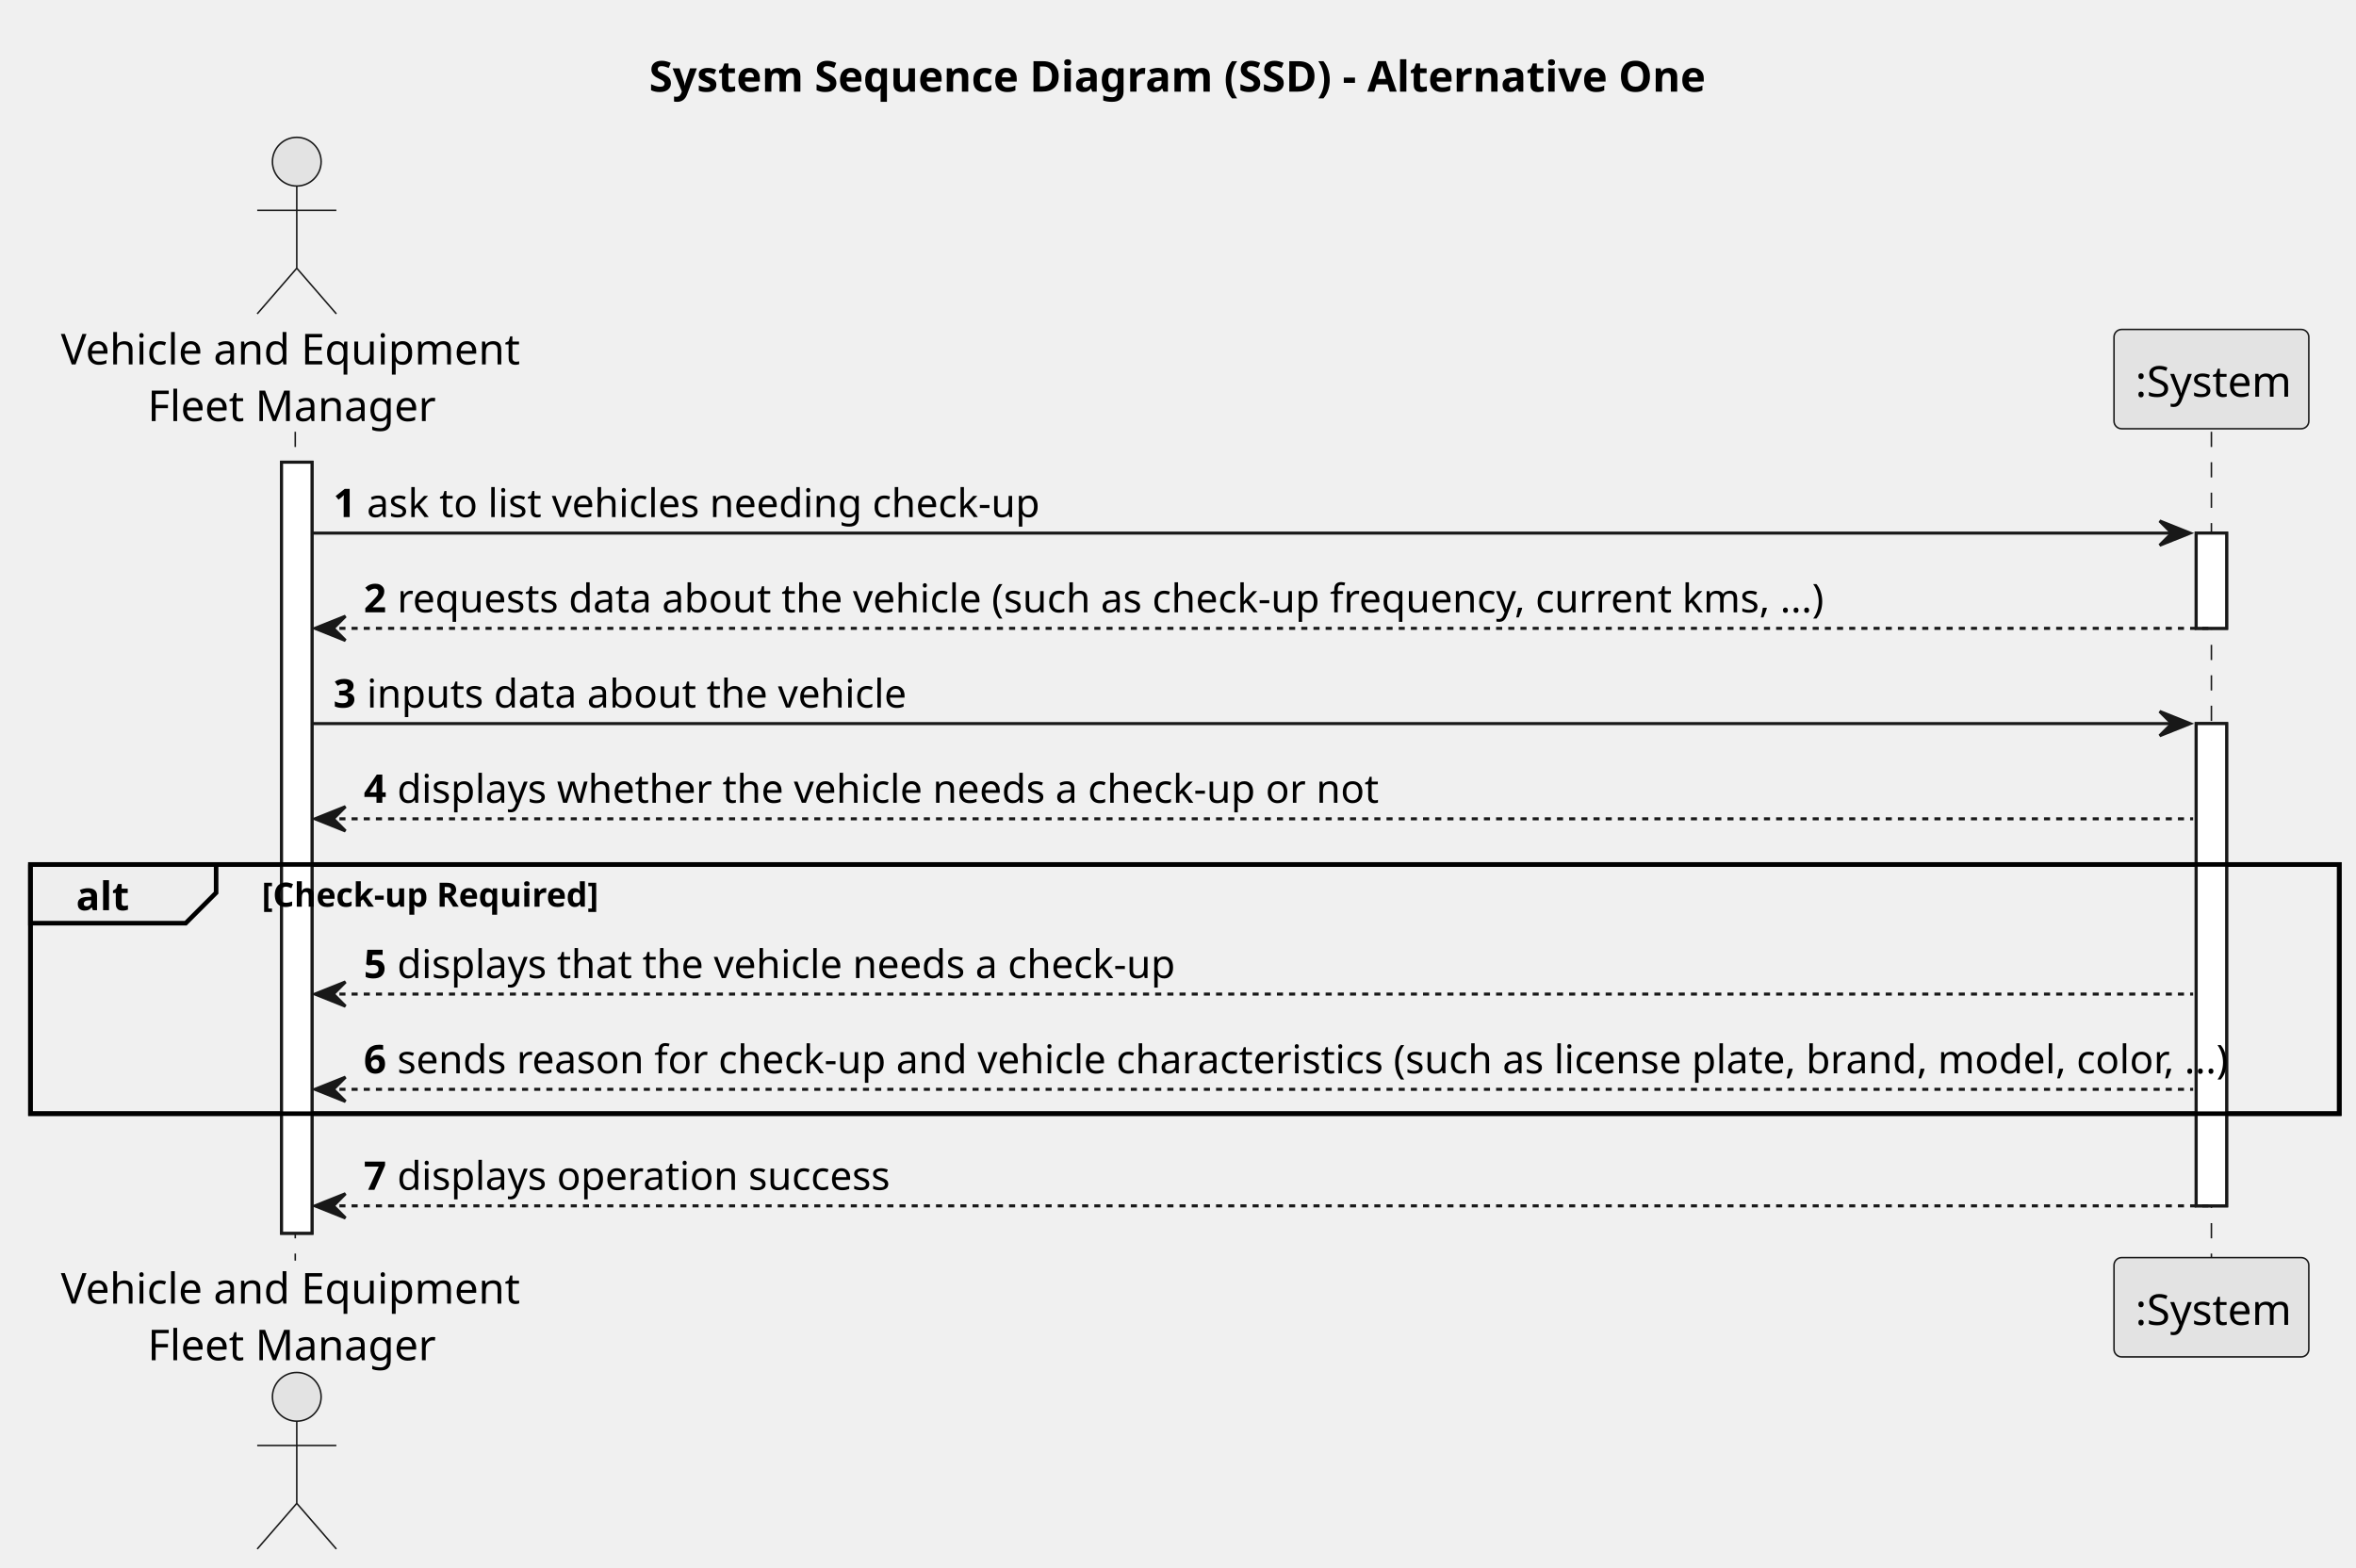
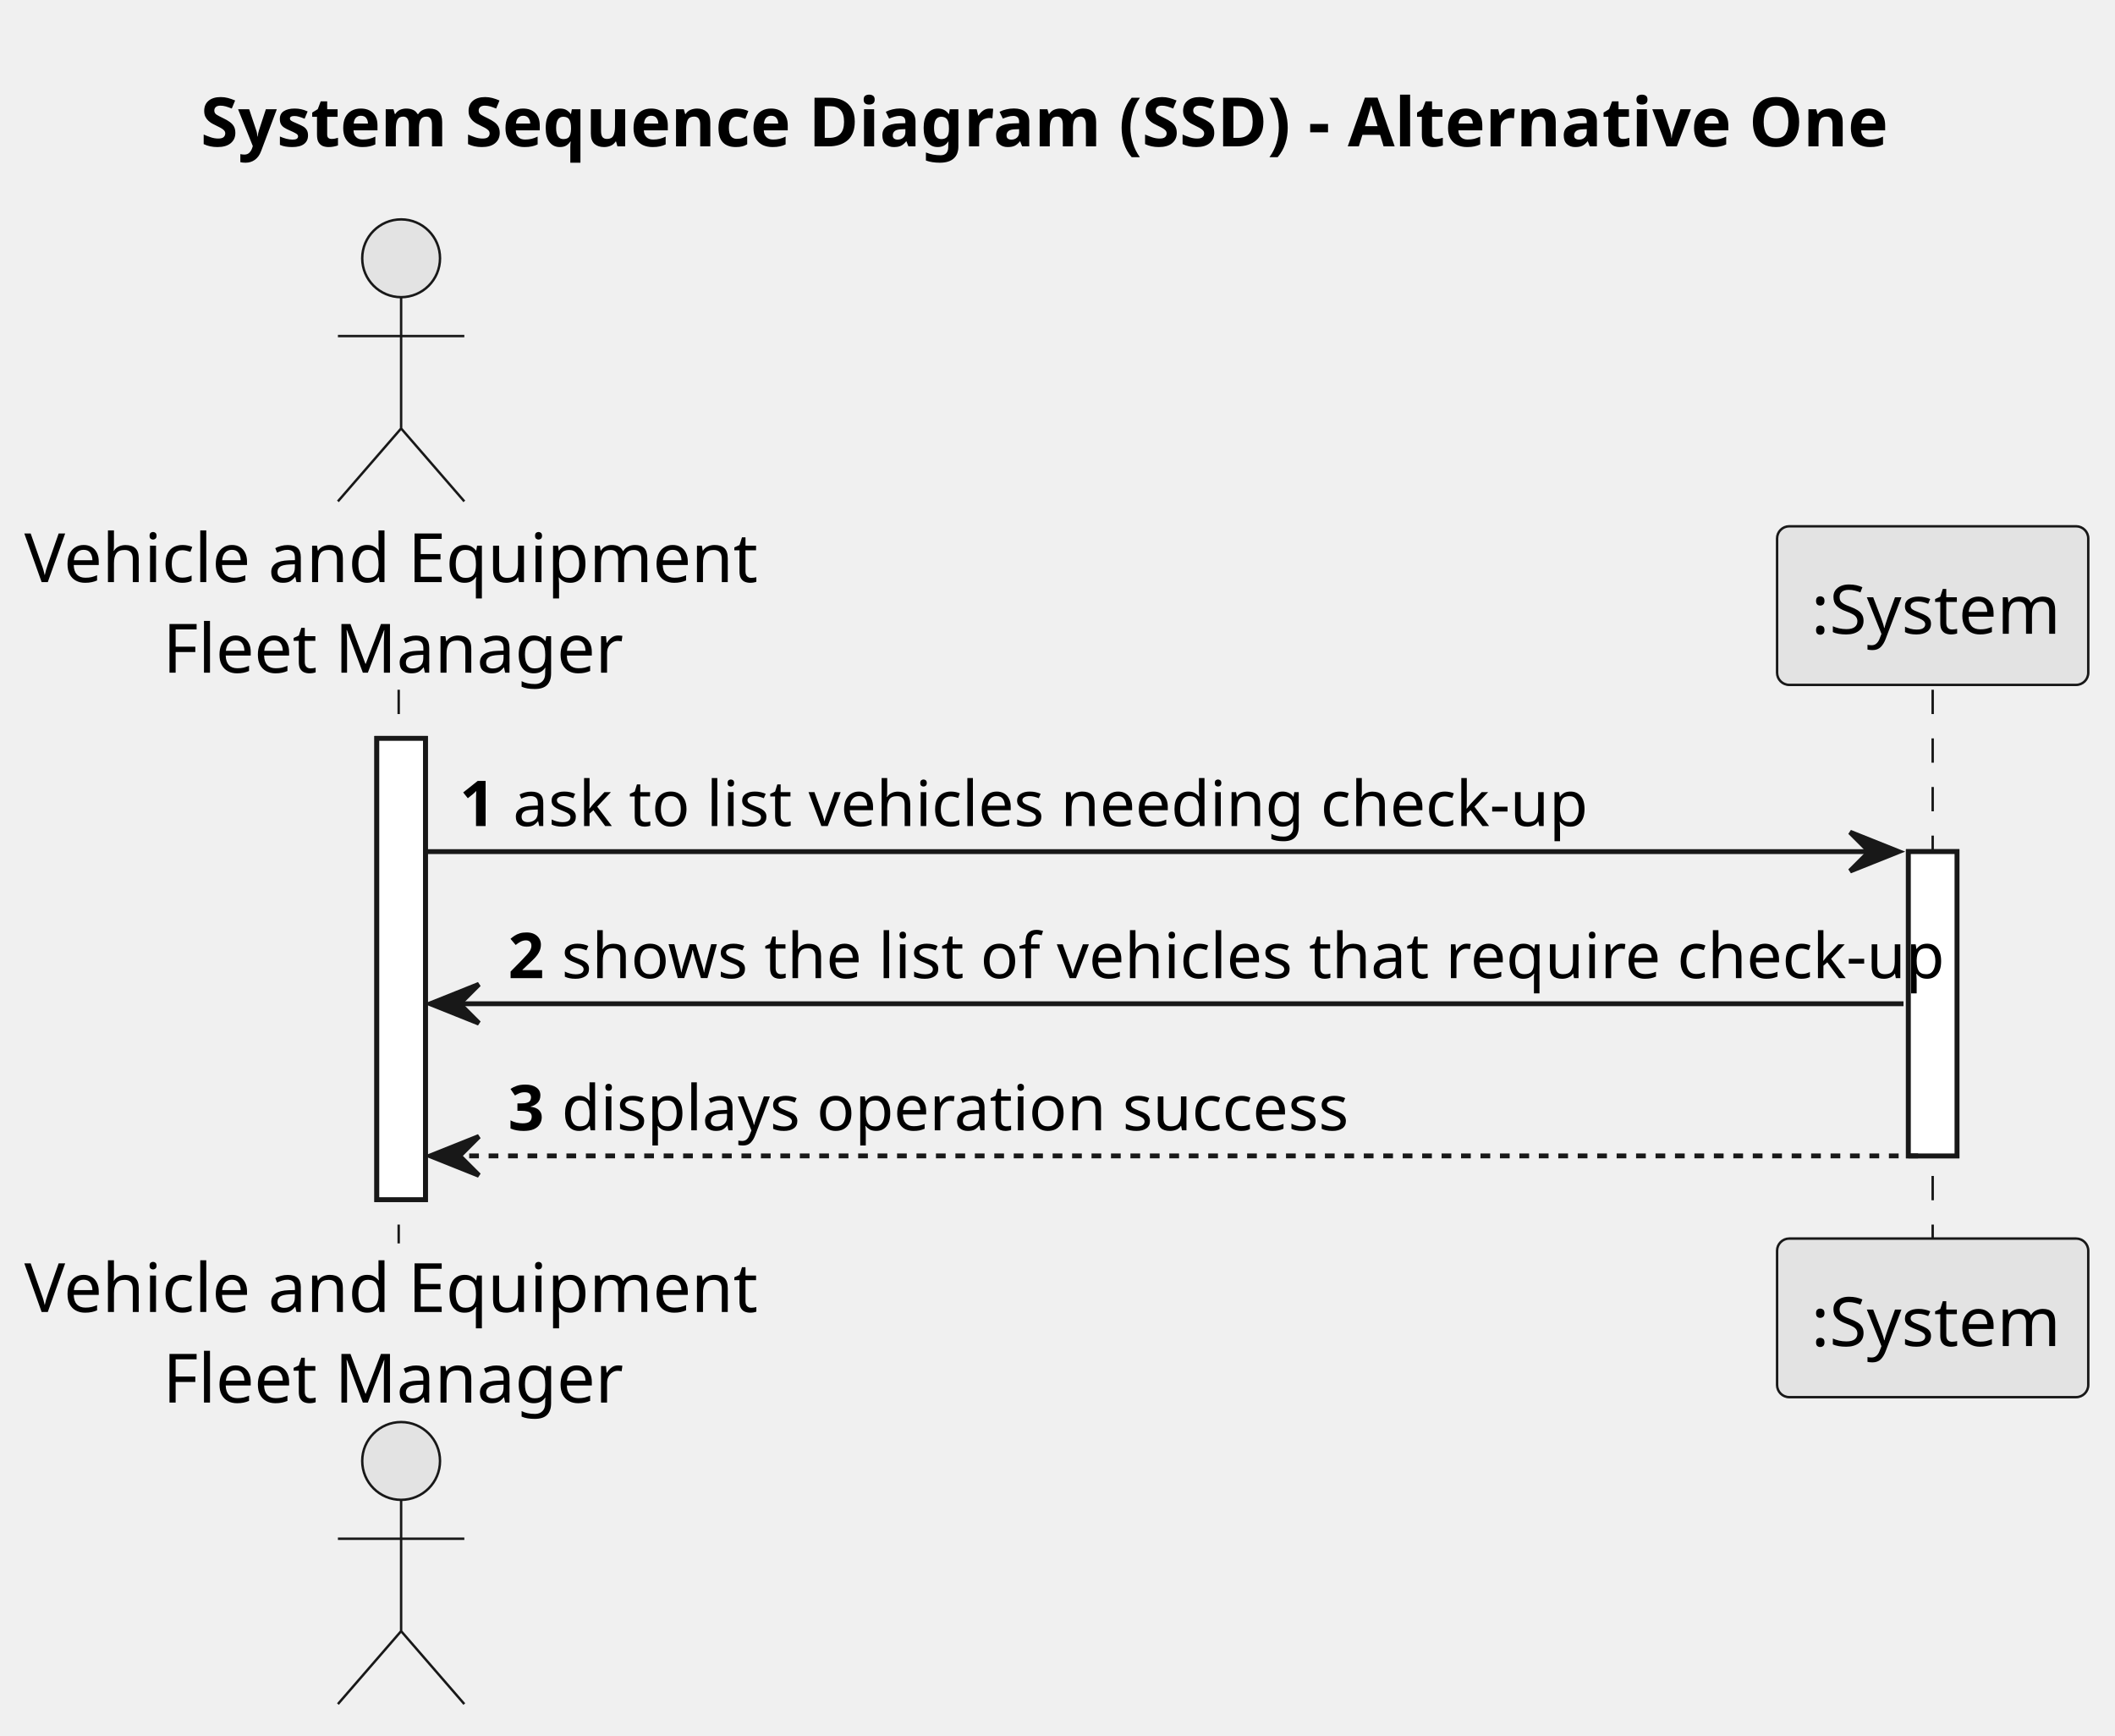
- <svg xmlns="http://www.w3.org/2000/svg" contentStyleType="text/css" height="515px" preserveAspectRatio="none" style="width:774px;height:515px;background:#FFFFFF;" version="1.1" viewBox="0 0 774 515" width="774px" zoomAndPan="magnify">
+ <svg xmlns="http://www.w3.org/2000/svg" contentStyleType="text/css" height="357px" preserveAspectRatio="none" style="width:435px;height:357px;background:#FFFFFF;" version="1.1" viewBox="0 0 435 357" width="435px" zoomAndPan="magnify">
  <defs />
  <g>
-     <text fill="#000000" font-family="sans-serif" font-size="14" font-weight="bold" lengthAdjust="spacing" textLength="351" x="213.25" y="30.107">System Sequence Diagram (SSD) - Alternative One</text>
-     <rect fill="#FFFFFF" height="253.328" style="stroke:#181818;stroke-width:1.0;" width="10" x="92.5" y="151.863" />
-     <rect fill="#FFFFFF" height="31.291" style="stroke:#181818;stroke-width:1.0;" width="10" x="721.5" y="175.154" />
-     <rect fill="#FFFFFF" height="158.455" style="stroke:#181818;stroke-width:1.0;" width="10" x="721.5" y="237.736" />
-     <rect fill="none" height="81.873" style="stroke:#000000;stroke-width:1.5;" width="758.5" x="10" y="284.027" />
-     <line style="stroke:#181818;stroke-width:0.5;stroke-dasharray:5.0,5.0;" x1="97" x2="97" y1="141.863" y2="414.191" />
-     <line style="stroke:#181818;stroke-width:0.5;stroke-dasharray:5.0,5.0;" x1="726.5" x2="726.5" y1="141.863" y2="414.191" />
-     <text fill="#000000" font-family="sans-serif" font-size="14" lengthAdjust="spacing" textLength="145" x="20" y="119.728">Vehicle and Equipment</text>
-     <text fill="#000000" font-family="sans-serif" font-size="14" lengthAdjust="spacing" textLength="92" x="48.5" y="138.35">Fleet Manager</text>
-     <ellipse cx="97.5" cy="53.121" fill="#E3E3E3" rx="8" ry="8" style="stroke:#181818;stroke-width:0.5;" />
-     <path d="M97.5,61.121 L97.5,88.121 M84.5,69.121 L110.5,69.121 M97.5,88.121 L84.5,103.121 M97.5,88.121 L110.5,103.121 " fill="none" style="stroke:#181818;stroke-width:0.5;" />
-     <text fill="#000000" font-family="sans-serif" font-size="14" lengthAdjust="spacing" textLength="145" x="20" y="428.299">Vehicle and Equipment</text>
-     <text fill="#000000" font-family="sans-serif" font-size="14" lengthAdjust="spacing" textLength="92" x="48.5" y="446.92">Fleet Manager</text>
-     <ellipse cx="97.5" cy="458.934" fill="#E3E3E3" rx="8" ry="8" style="stroke:#181818;stroke-width:0.5;" />
-     <path d="M97.5,466.934 L97.5,493.934 M84.5,474.934 L110.5,474.934 M97.5,493.934 L84.5,508.934 M97.5,493.934 L110.5,508.934 " fill="none" style="stroke:#181818;stroke-width:0.5;" />
-     <rect fill="#E3E3E3" height="32.621" rx="2.5" ry="2.5" style="stroke:#181818;stroke-width:0.5;" width="64" x="694.5" y="108.242" />
-     <text fill="#000000" font-family="sans-serif" font-size="14" lengthAdjust="spacing" textLength="50" x="701.5" y="130.35">:System</text>
-     <rect fill="#E3E3E3" height="32.621" rx="2.5" ry="2.5" style="stroke:#181818;stroke-width:0.5;" width="64" x="694.5" y="413.191" />
-     <text fill="#000000" font-family="sans-serif" font-size="14" lengthAdjust="spacing" textLength="50" x="701.5" y="435.299">:System</text>
-     <rect fill="#FFFFFF" height="253.328" style="stroke:#181818;stroke-width:1.0;" width="10" x="92.5" y="151.863" />
-     <rect fill="#FFFFFF" height="31.291" style="stroke:#181818;stroke-width:1.0;" width="10" x="721.5" y="175.154" />
-     <rect fill="#FFFFFF" height="158.455" style="stroke:#181818;stroke-width:1.0;" width="10" x="721.5" y="237.736" />
-     <polygon fill="#181818" points="709.5,171.154,719.5,175.154,709.5,179.154,713.5,175.154" style="stroke:#181818;stroke-width:1.0;" />
-     <line style="stroke:#181818;stroke-width:1.0;" x1="102.5" x2="715.5" y1="175.154" y2="175.154" />
-     <text fill="#000000" font-family="sans-serif" font-size="13" font-weight="bold" lengthAdjust="spacing" textLength="7" x="109.5" y="169.892">1</text>
-     <text fill="#000000" font-family="sans-serif" font-size="13" lengthAdjust="spacing" textLength="213" x="120.5" y="169.892">ask to list vehicles needing check-up</text>
-     <polygon fill="#181818" points="113.5,202.445,103.5,206.445,113.5,210.445,109.5,206.445" style="stroke:#181818;stroke-width:1.0;" />
-     <line style="stroke:#181818;stroke-width:1.0;stroke-dasharray:2.0,2.0;" x1="107.5" x2="725.5" y1="206.445" y2="206.445" />
-     <text fill="#000000" font-family="sans-serif" font-size="13" font-weight="bold" lengthAdjust="spacing" textLength="7" x="119.5" y="201.183">2</text>
-     <text fill="#000000" font-family="sans-serif" font-size="13" lengthAdjust="spacing" textLength="452" x="130.5" y="201.183">requests data about the vehicle (such as check-up frequency, current kms, ...)</text>
-     <polygon fill="#181818" points="709.5,233.736,719.5,237.736,709.5,241.736,713.5,237.736" style="stroke:#181818;stroke-width:1.0;" />
-     <line style="stroke:#181818;stroke-width:1.0;" x1="102.5" x2="715.5" y1="237.736" y2="237.736" />
-     <text fill="#000000" font-family="sans-serif" font-size="13" font-weight="bold" lengthAdjust="spacing" textLength="7" x="109.5" y="232.474">3</text>
-     <text fill="#000000" font-family="sans-serif" font-size="13" lengthAdjust="spacing" textLength="165" x="120.5" y="232.474">inputs data about the vehicle</text>
-     <polygon fill="#181818" points="113.5,265.027,103.5,269.027,113.5,273.027,109.5,269.027" style="stroke:#181818;stroke-width:1.0;" />
-     <line style="stroke:#181818;stroke-width:1.0;stroke-dasharray:2.0,2.0;" x1="107.5" x2="720.5" y1="269.027" y2="269.027" />
-     <text fill="#000000" font-family="sans-serif" font-size="13" font-weight="bold" lengthAdjust="spacing" textLength="7" x="119.5" y="263.765">4</text>
-     <text fill="#000000" font-family="sans-serif" font-size="13" lengthAdjust="spacing" textLength="306" x="130.5" y="263.765">displays whether the vehicle needs a check-up or not</text>
-     <path d="M10,284.027 L71,284.027 L71,293.318 L61,303.318 L10,303.318 L10,284.027 " fill="#EEEEEE" style="stroke:#000000;stroke-width:1.5;" />
-     <rect fill="none" height="81.873" style="stroke:#000000;stroke-width:1.5;" width="758.5" x="10" y="284.027" />
-     <text fill="#000000" font-family="sans-serif" font-size="13" font-weight="bold" lengthAdjust="spacing" textLength="16" x="25" y="299.056">alt</text>
-     <text fill="#000000" font-family="sans-serif" font-size="11" font-weight="bold" lengthAdjust="spacing" textLength="114" x="86" y="297.897">[Check-up Required]</text>
-     <polygon fill="#181818" points="113.5,322.609,103.5,326.609,113.5,330.609,109.5,326.609" style="stroke:#181818;stroke-width:1.0;" />
-     <line style="stroke:#181818;stroke-width:1.0;stroke-dasharray:2.0,2.0;" x1="107.5" x2="720.5" y1="326.609" y2="326.609" />
-     <text fill="#000000" font-family="sans-serif" font-size="13" font-weight="bold" lengthAdjust="spacing" textLength="7" x="119.5" y="321.347">5</text>
-     <text fill="#000000" font-family="sans-serif" font-size="13" lengthAdjust="spacing" textLength="246" x="130.5" y="321.347">displays that the vehicle needs a check-up</text>
-     <polygon fill="#181818" points="113.5,353.9,103.5,357.9,113.5,361.9,109.5,357.9" style="stroke:#181818;stroke-width:1.0;" />
-     <line style="stroke:#181818;stroke-width:1.0;stroke-dasharray:2.0,2.0;" x1="107.5" x2="720.5" y1="357.9" y2="357.9" />
-     <text fill="#000000" font-family="sans-serif" font-size="13" font-weight="bold" lengthAdjust="spacing" textLength="7" x="119.5" y="352.638">6</text>
-     <text fill="#000000" font-family="sans-serif" font-size="13" lengthAdjust="spacing" textLength="584" x="130.5" y="352.638">sends reason for check-up and vehicle characteristics (such as license plate, brand, model, color, ...)</text>
-     <polygon fill="#181818" points="113.5,392.191,103.5,396.191,113.5,400.191,109.5,396.191" style="stroke:#181818;stroke-width:1.0;" />
-     <line style="stroke:#181818;stroke-width:1.0;stroke-dasharray:2.0,2.0;" x1="107.5" x2="725.5" y1="396.191" y2="396.191" />
-     <text fill="#000000" font-family="sans-serif" font-size="13" font-weight="bold" lengthAdjust="spacing" textLength="7" x="119.5" y="390.929">7</text>
-     <text fill="#000000" font-family="sans-serif" font-size="13" lengthAdjust="spacing" textLength="158" x="130.5" y="390.929">displays operation success</text>
+     <text fill="#000000" font-family="sans-serif" font-size="14" font-weight="bold" lengthAdjust="spacing" textLength="351" x="41.25" y="30.107">System Sequence Diagram (SSD) - Alternative One</text>
+     <rect fill="#FFFFFF" height="94.873" style="stroke:#181818;stroke-width:1.0;" width="10" x="77.5" y="151.863" />
+     <rect fill="#FFFFFF" height="62.582" style="stroke:#181818;stroke-width:1.0;" width="10" x="392.5" y="175.154" />
+     <line style="stroke:#181818;stroke-width:0.5;stroke-dasharray:5.0,5.0;" x1="82" x2="82" y1="141.863" y2="255.736" />
+     <line style="stroke:#181818;stroke-width:0.5;stroke-dasharray:5.0,5.0;" x1="397.5" x2="397.5" y1="141.863" y2="255.736" />
+     <text fill="#000000" font-family="sans-serif" font-size="14" lengthAdjust="spacing" textLength="145" x="5" y="119.728">Vehicle and Equipment</text>
+     <text fill="#000000" font-family="sans-serif" font-size="14" lengthAdjust="spacing" textLength="92" x="33.5" y="138.35">Fleet Manager</text>
+     <ellipse cx="82.5" cy="53.121" fill="#E3E3E3" rx="8" ry="8" style="stroke:#181818;stroke-width:0.5;" />
+     <path d="M82.5,61.121 L82.5,88.121 M69.5,69.121 L95.5,69.121 M82.5,88.121 L69.5,103.121 M82.5,88.121 L95.5,103.121 " fill="none" style="stroke:#181818;stroke-width:0.5;" />
+     <text fill="#000000" font-family="sans-serif" font-size="14" lengthAdjust="spacing" textLength="145" x="5" y="269.844">Vehicle and Equipment</text>
+     <text fill="#000000" font-family="sans-serif" font-size="14" lengthAdjust="spacing" textLength="92" x="33.5" y="288.465">Fleet Manager</text>
+     <ellipse cx="82.5" cy="300.478" fill="#E3E3E3" rx="8" ry="8" style="stroke:#181818;stroke-width:0.5;" />
+     <path d="M82.5,308.478 L82.5,335.478 M69.5,316.478 L95.5,316.478 M82.5,335.478 L69.5,350.478 M82.5,335.478 L95.5,350.478 " fill="none" style="stroke:#181818;stroke-width:0.5;" />
+     <rect fill="#E3E3E3" height="32.621" rx="2.5" ry="2.5" style="stroke:#181818;stroke-width:0.5;" width="64" x="365.5" y="108.242" />
+     <text fill="#000000" font-family="sans-serif" font-size="14" lengthAdjust="spacing" textLength="50" x="372.5" y="130.35">:System</text>
+     <rect fill="#E3E3E3" height="32.621" rx="2.5" ry="2.5" style="stroke:#181818;stroke-width:0.5;" width="64" x="365.5" y="254.736" />
+     <text fill="#000000" font-family="sans-serif" font-size="14" lengthAdjust="spacing" textLength="50" x="372.5" y="276.844">:System</text>
+     <rect fill="#FFFFFF" height="94.873" style="stroke:#181818;stroke-width:1.0;" width="10" x="77.5" y="151.863" />
+     <rect fill="#FFFFFF" height="62.582" style="stroke:#181818;stroke-width:1.0;" width="10" x="392.5" y="175.154" />
+     <polygon fill="#181818" points="380.5,171.154,390.5,175.154,380.5,179.154,384.5,175.154" style="stroke:#181818;stroke-width:1.0;" />
+     <line style="stroke:#181818;stroke-width:1.0;" x1="87.5" x2="386.5" y1="175.154" y2="175.154" />
+     <text fill="#000000" font-family="sans-serif" font-size="13" font-weight="bold" lengthAdjust="spacing" textLength="7" x="94.5" y="169.892">1</text>
+     <text fill="#000000" font-family="sans-serif" font-size="13" lengthAdjust="spacing" textLength="213" x="105.5" y="169.892">ask to list vehicles needing check-up</text>
+     <polygon fill="#181818" points="98.5,202.445,88.5,206.445,98.5,210.445,94.5,206.445" style="stroke:#181818;stroke-width:1.0;" />
+     <line style="stroke:#181818;stroke-width:1.0;" x1="92.5" x2="391.5" y1="206.445" y2="206.445" />
+     <text fill="#000000" font-family="sans-serif" font-size="13" font-weight="bold" lengthAdjust="spacing" textLength="7" x="104.5" y="201.183">2</text>
+     <text fill="#000000" font-family="sans-serif" font-size="13" lengthAdjust="spacing" textLength="270" x="115.5" y="201.183">shows the list of vehicles that require check-up</text>
+     <polygon fill="#181818" points="98.5,233.736,88.5,237.736,98.5,241.736,94.5,237.736" style="stroke:#181818;stroke-width:1.0;" />
+     <line style="stroke:#181818;stroke-width:1.0;stroke-dasharray:2.0,2.0;" x1="92.5" x2="396.5" y1="237.736" y2="237.736" />
+     <text fill="#000000" font-family="sans-serif" font-size="13" font-weight="bold" lengthAdjust="spacing" textLength="7" x="104.5" y="232.474">3</text>
+     <text fill="#000000" font-family="sans-serif" font-size="13" lengthAdjust="spacing" textLength="158" x="115.5" y="232.474">displays operation success</text>
  </g>
</svg>
